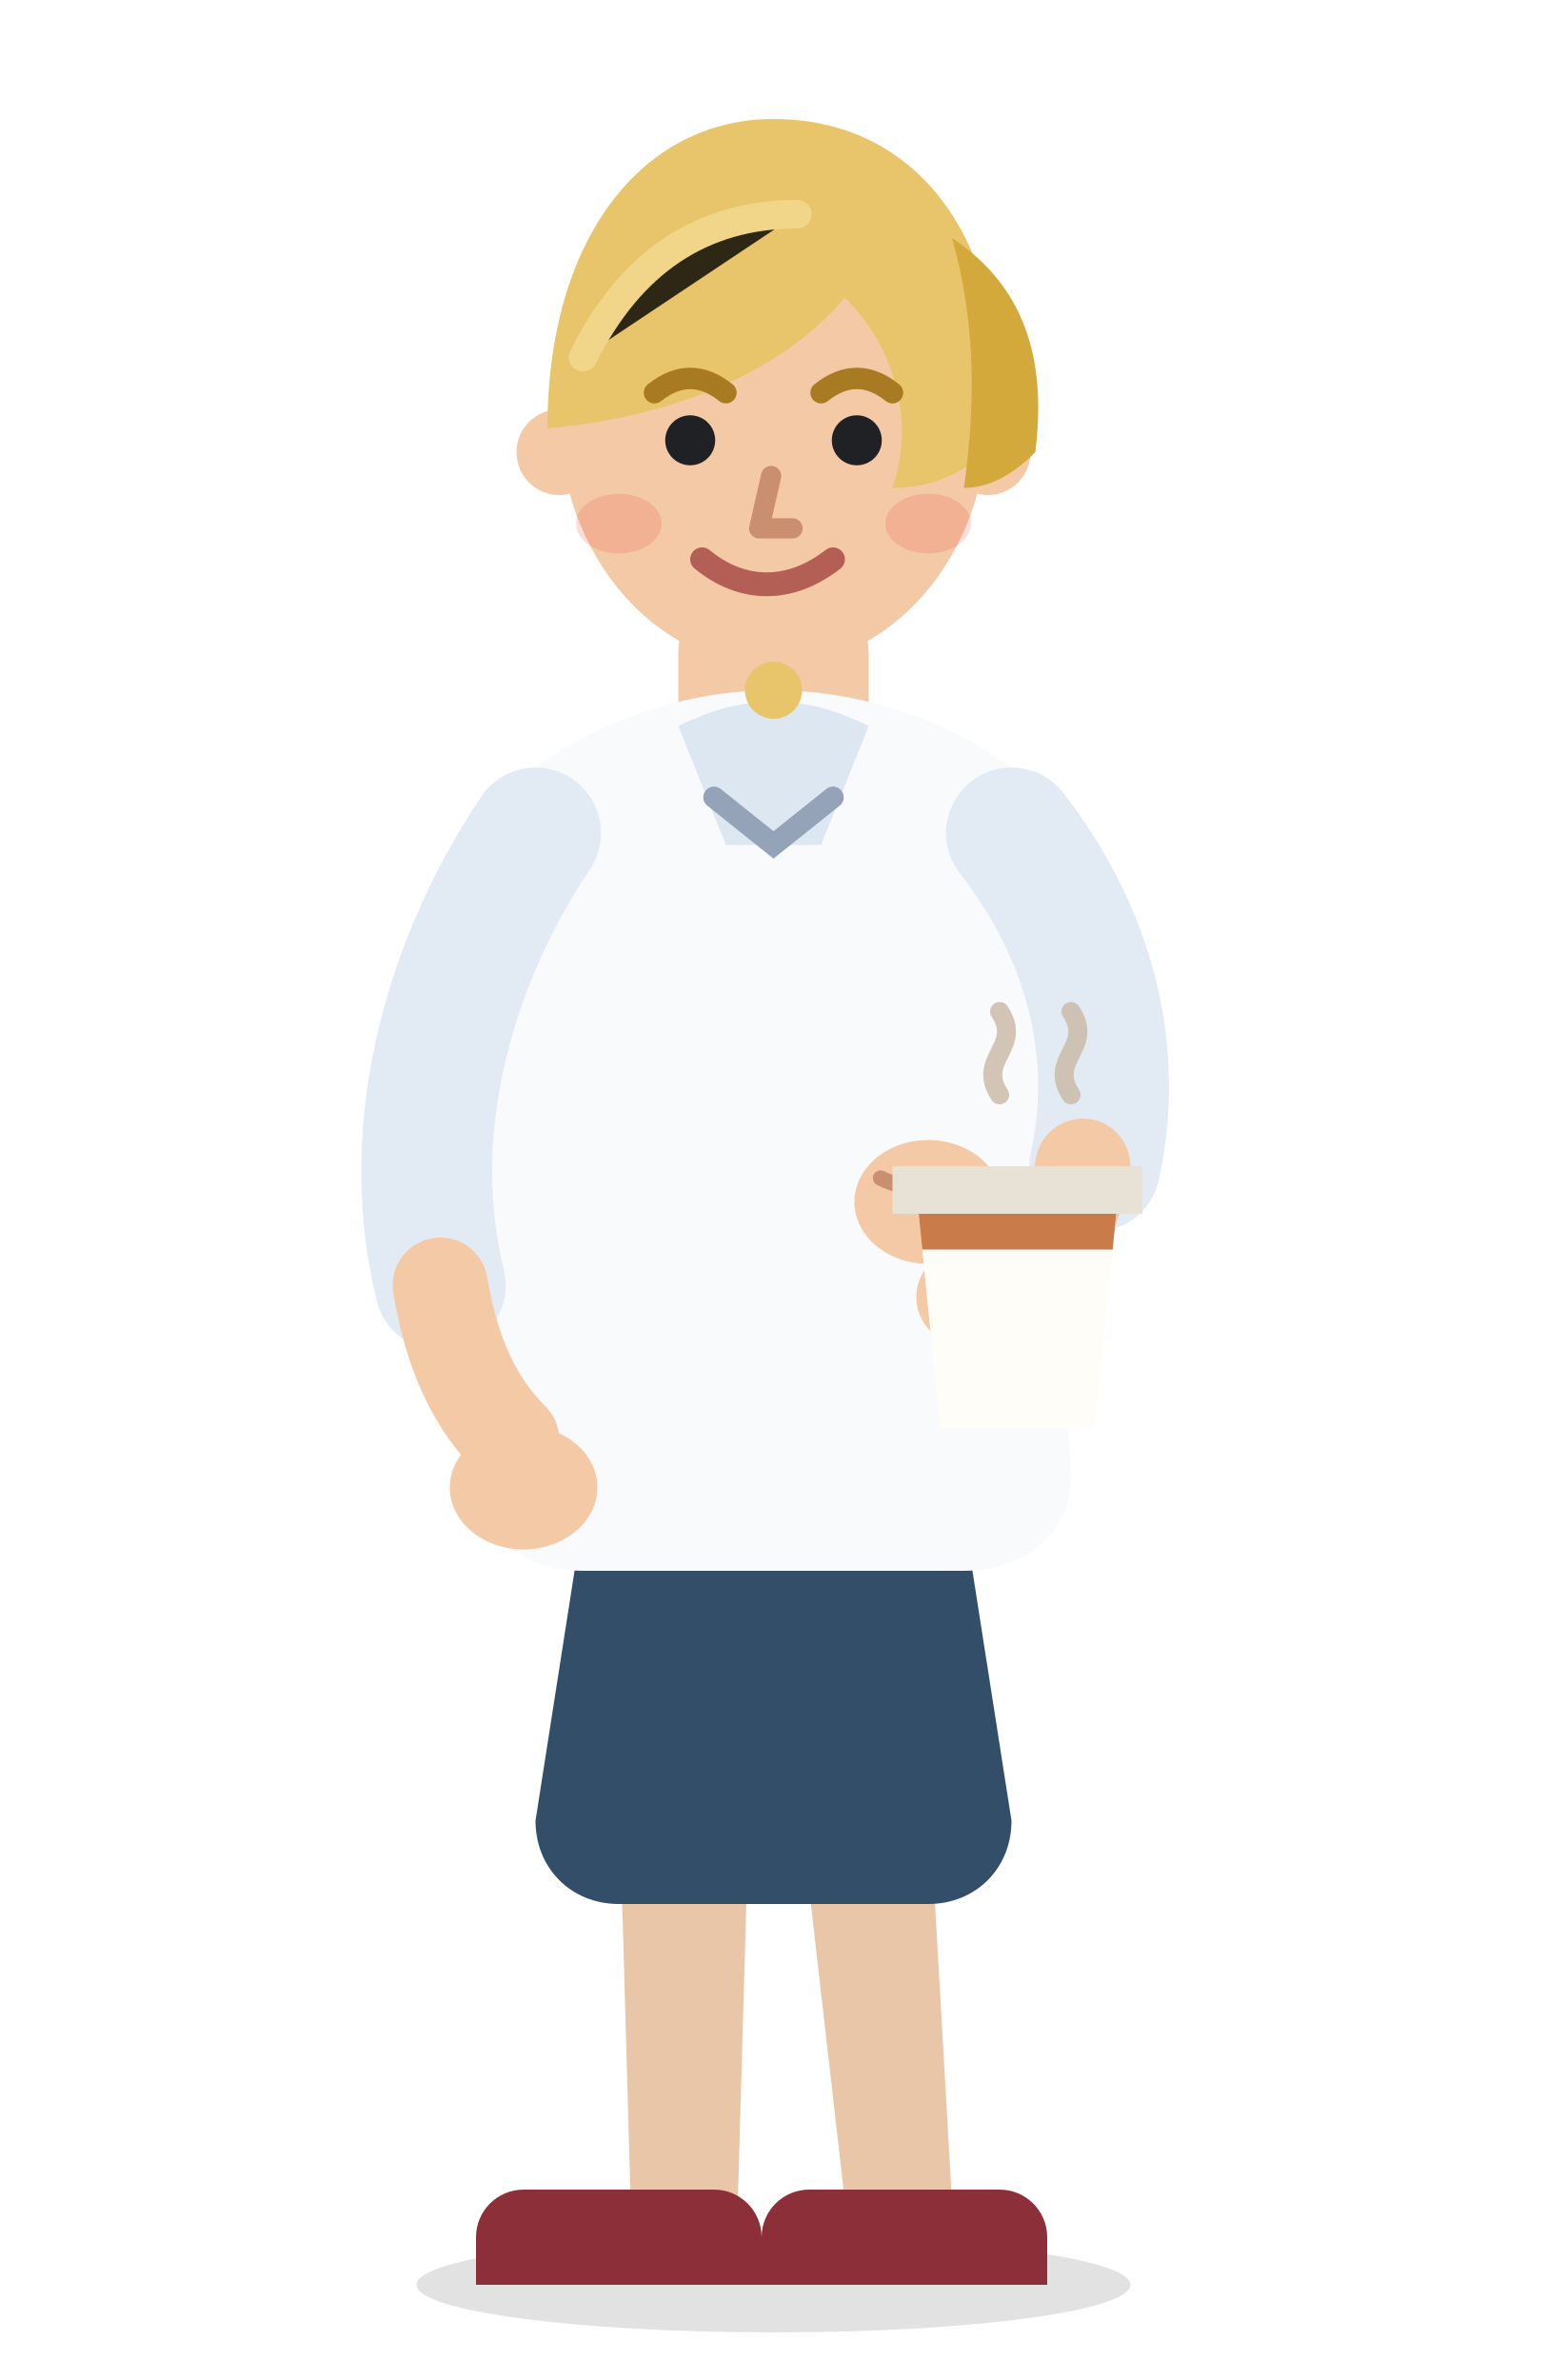
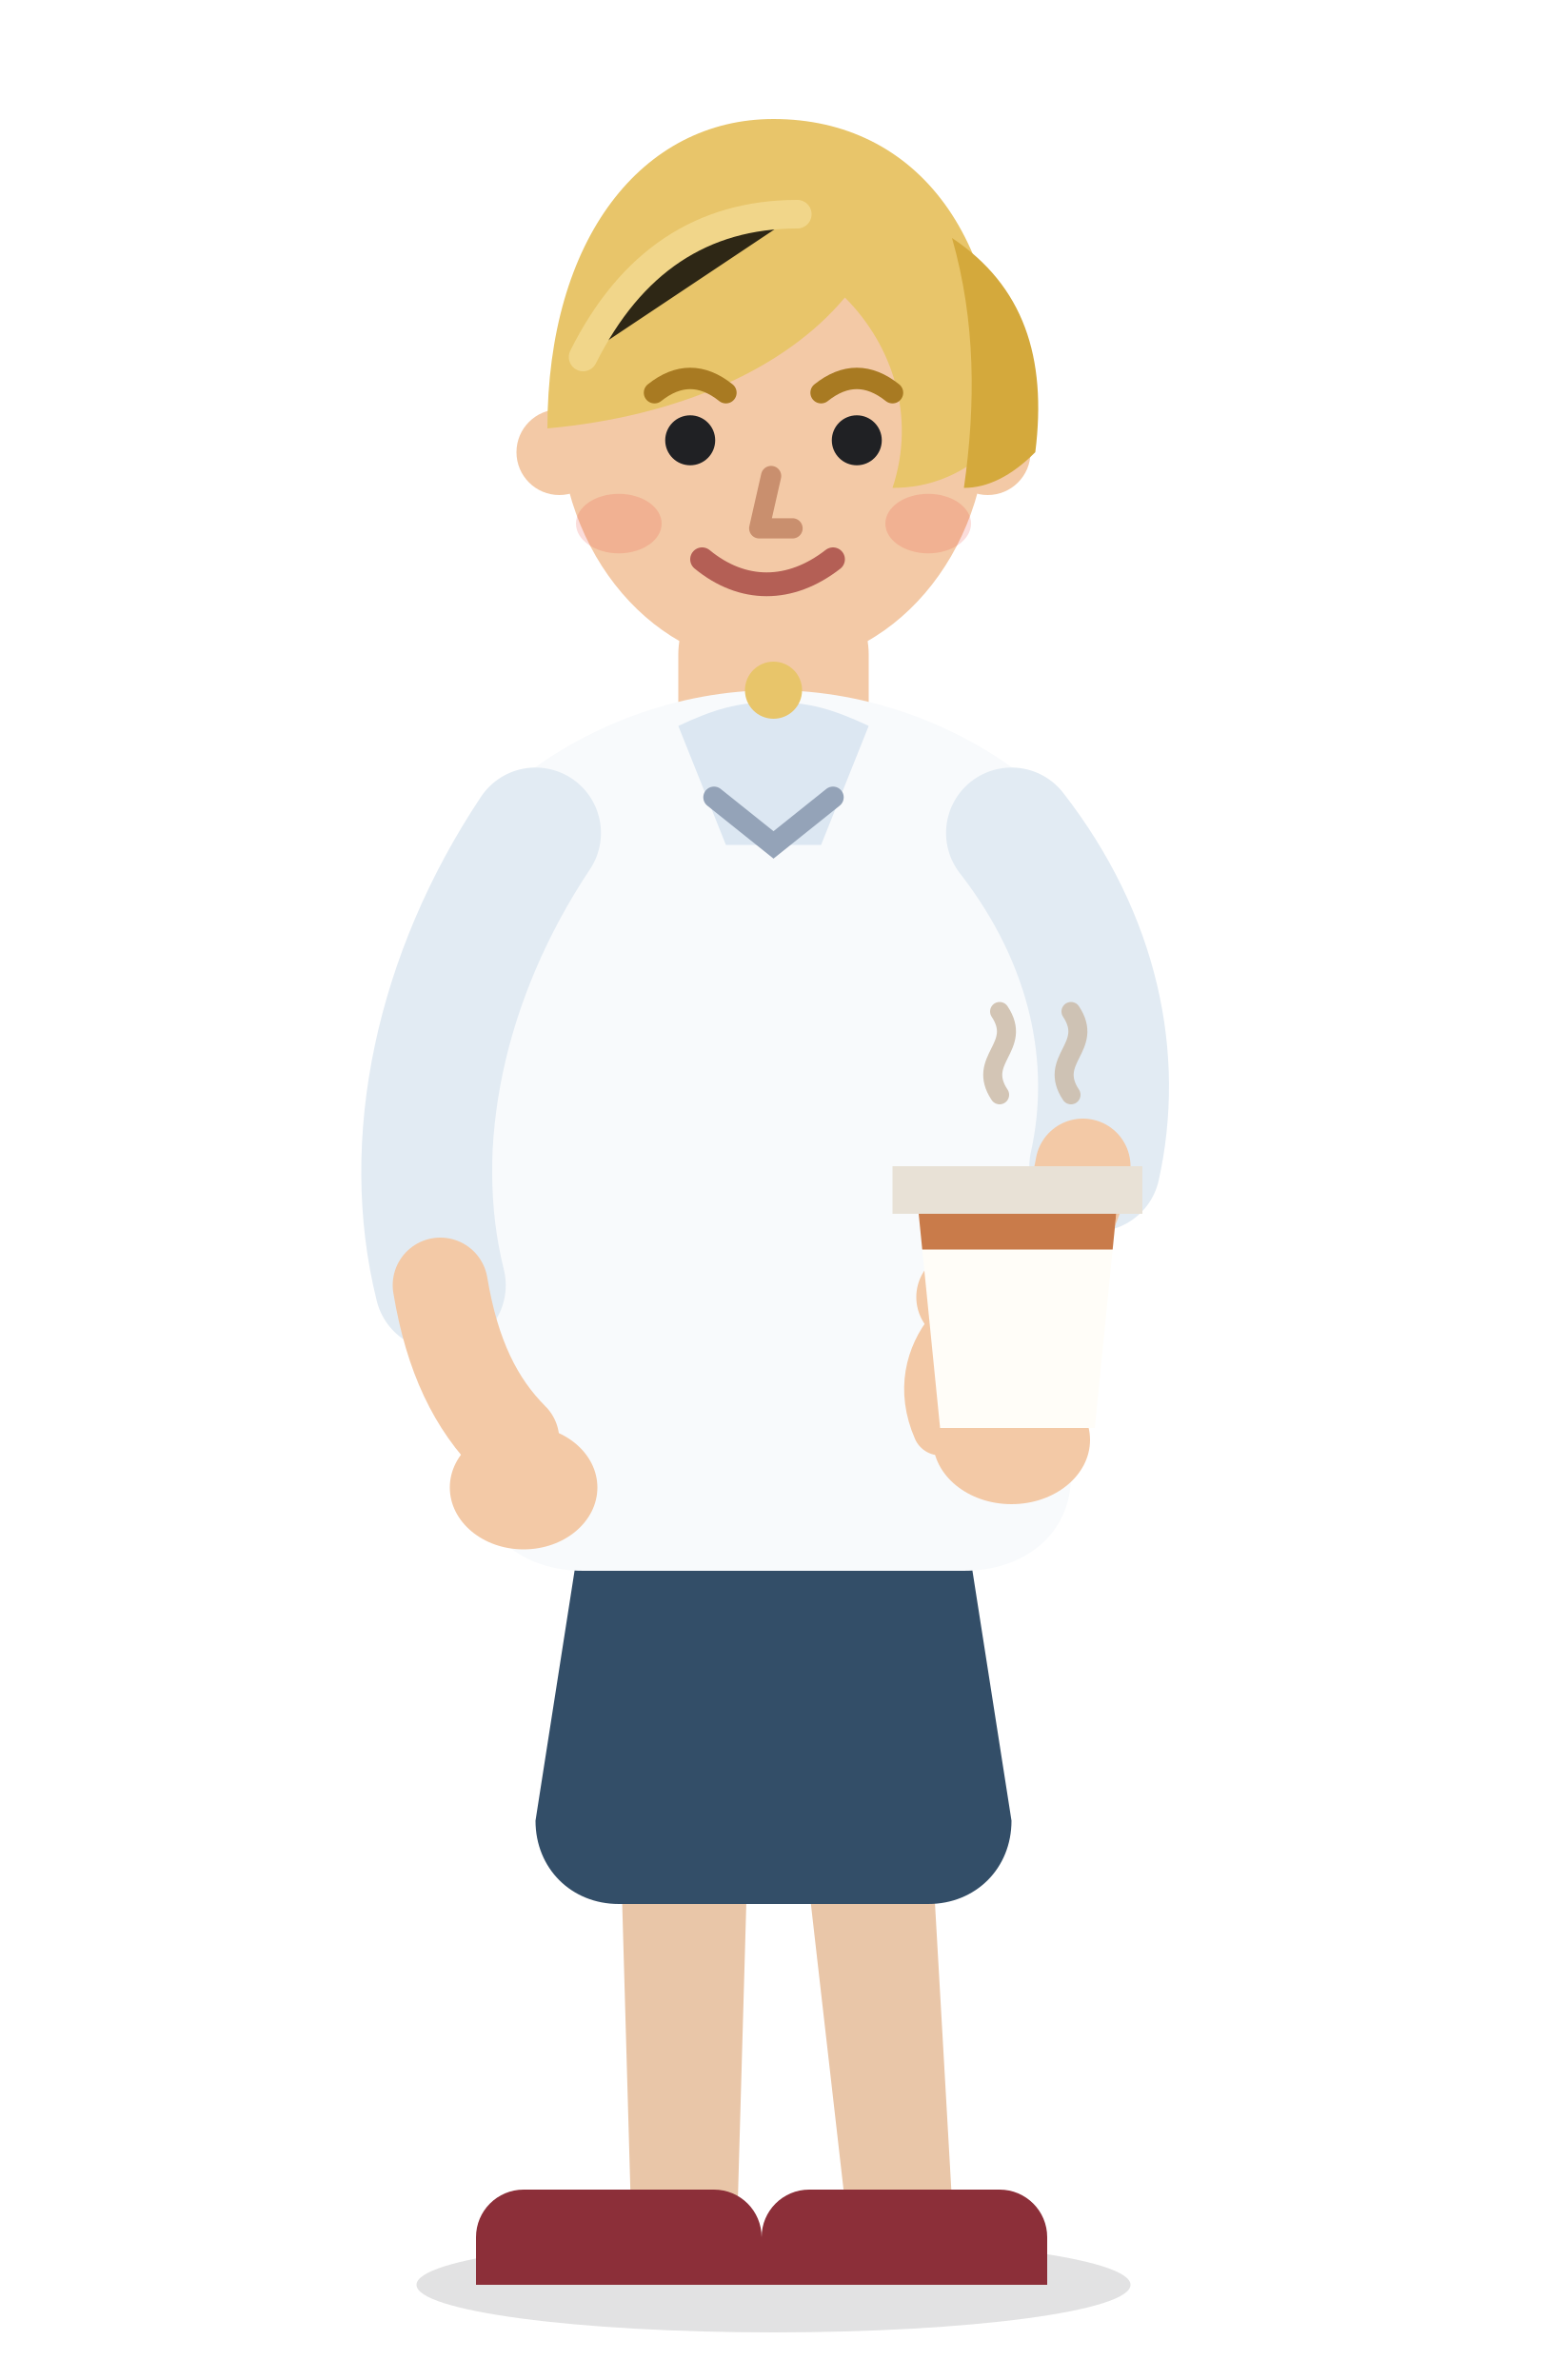
<svg xmlns="http://www.w3.org/2000/svg" viewBox="0 0 130 200" role="img" aria-label="Бухгалтер с кофе">
  <ellipse cx="65" cy="192" rx="30" ry="4" fill="#202124" opacity=".13" />
  <path d="M52 150h11l-1 35h-9l-1-35Z" fill="#E9C6A8" />
  <path d="M67 150h11l2 35h-9l-4-35Z" fill="#E9C6A8" />
  <path d="M44 184h16a4 4 0 0 1 4 4v4H40v-4a4 4 0 0 1 4-4Z" fill="#8C2F39" />
  <path d="M68 184h16a4 4 0 0 1 4 4v4H64v-4a4 4 0 0 1 4-4Z" fill="#8C2F39" />
  <rect x="57" y="48" width="16" height="18" rx="7" fill="#F3C9A6" />
  <path d="M50 121h30l5 32c0 4-3 7-7 7H52c-4 0-7-3-7-7l5-32Z" fill="#334E68" />
  <path d="M43 66c6-5 14-8 22-8s16 3 22 8l3 58c0 5-4 8-9 8H49c-5 0-9-3-9-8l3-58Z" fill="#F8FAFC" />
  <path d="M57 61c3-1.4 5-2 8-2s5 .6 8 2l-4 10H61l-4-10Z" fill="#DCE7F2" />
  <path d="M60 67l5 4 5-4" stroke="#94A3B8" stroke-width="1.8" fill="none" stroke-linecap="round" />
  <path d="M45 70c-8 12-11 26-8 38" fill="none" stroke="#E2EBF3" stroke-width="11" stroke-linecap="round" />
  <path d="M37 108c1 6 3 10 6 13" fill="none" stroke="#F3C9A6" stroke-width="8" stroke-linecap="round" />
  <ellipse cx="44" cy="125" rx="6.2" ry="5.2" fill="#F3C9A6" />
  <path d="M85 70c7 9 9 19 7 28" fill="none" stroke="#E2EBF3" stroke-width="11" stroke-linecap="round" />
  <path d="M91 98c-1 6-5 10-10 11" fill="none" stroke="#F3C9A6" stroke-width="8" stroke-linecap="round" />
-   <ellipse cx="78" cy="101" rx="6.2" ry="5.2" fill="#F3C9A6" />
-   <path d="M74 99c2 1 4 1 6 0" stroke="#C98F6E" stroke-width="1.3" stroke-linecap="round" fill="none" />
+   <ellipse cx="85" cy="121" rx="6.6" ry="5.4" fill="#F3C9A6" />
+   <path d="M80 118c2 1 4.4 1 6.4 0" stroke="#C98F6E" stroke-width="1.3" stroke-linecap="round" fill="none" />
+   <path d="M79 120c-1.4-3.2-.6-6 1-8" fill="none" stroke="#F3C9A6" stroke-width="4.6" stroke-linecap="round" />
  <g>
    <path d="M77 100h17l-2 20H79l-2-20Z" fill="#FFFDF8" />
    <path d="M77 100h17l-.5 5H77.5L77 100Z" fill="#C97B4A" />
    <path d="M75 98h21v4H75z" fill="#E8E1D6" />
    <path d="M84 92c-2-3 2-4 0-7M90 92c-2-3 2-4 0-7" stroke="#C9B8A4" stroke-width="1.6" stroke-linecap="round" fill="none" opacity=".8" />
  </g>
  <ellipse cx="65" cy="35" rx="18" ry="21" fill="#F3C9A6" />
  <circle cx="47" cy="38" r="3.6" fill="#F3C9A6" />
  <circle cx="83" cy="38" r="3.6" fill="#F3C9A6" />
  <path d="M46 36c0-16 8-26 19-26 12 0 20 10 19 27-3 3-6 4-9 4 2-6 0-12-4-16-5 6-14 10-25 11Z" fill="#E8C56A" />
  <path d="M49 30c4-8 10-12 18-12" stroke="#F4DB92" stroke-width="2.4" stroke-linecap="round" opacity=".8" />
  <path d="M80 20c6 4 8 10 7 18-2 2-4 3-6 3 1-7 1-14-1-21Z" fill="#D4A93C" />
  <path d="M55 33c2-1.6 4-1.6 6 0M69 33c2-1.6 4-1.6 6 0" stroke="#A87A22" stroke-width="1.8" stroke-linecap="round" fill="none" />
  <circle cx="58" cy="37" r="2.1" fill="#202124" />
  <circle cx="72" cy="37" r="2.1" fill="#202124" />
  <path d="M64.8 40l-1 4.4h2.8" stroke="#C98F6E" stroke-width="1.7" stroke-linecap="round" stroke-linejoin="round" fill="none" />
  <path d="M59 47c3.4 2.8 7.4 2.8 11 0" stroke="#B45F55" stroke-width="2" stroke-linecap="round" fill="none" />
  <ellipse cx="52" cy="44" rx="3.6" ry="2.5" fill="#EA4335" opacity=".18" />
  <ellipse cx="78" cy="44" rx="3.6" ry="2.5" fill="#EA4335" opacity=".18" />
  <circle cx="65" cy="58" r="2.4" fill="#E8C56A" />
</svg>
